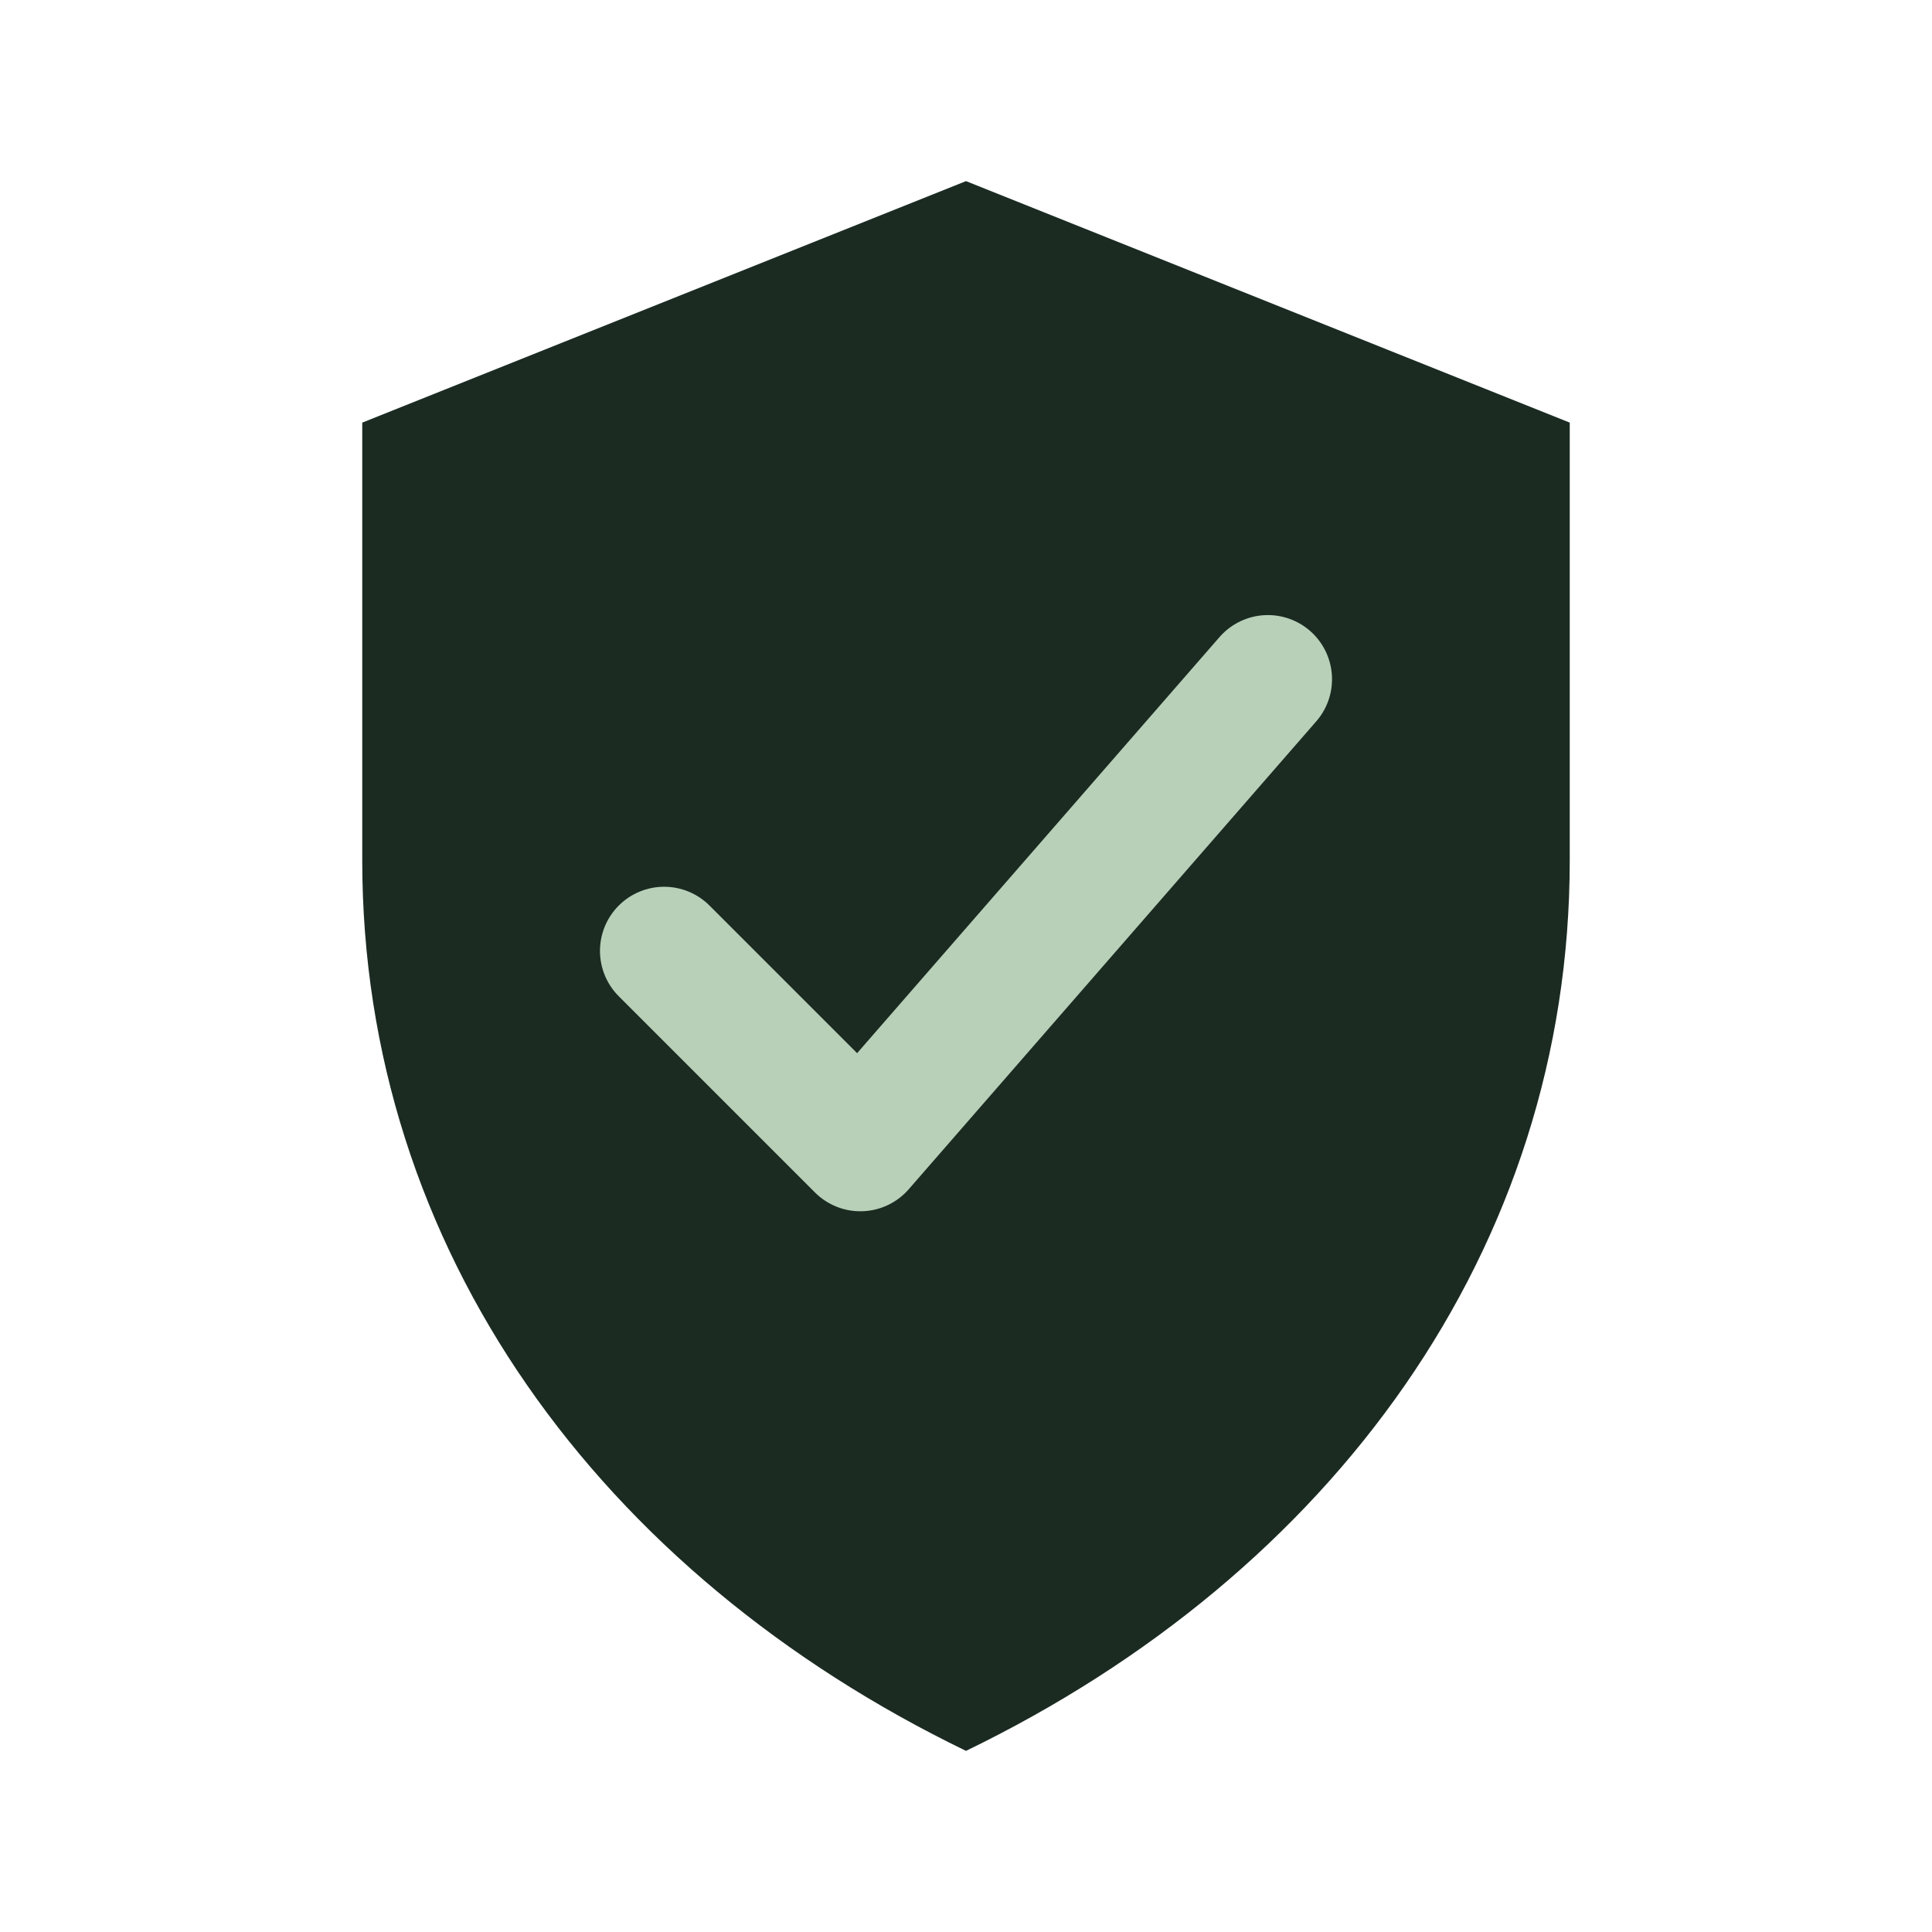
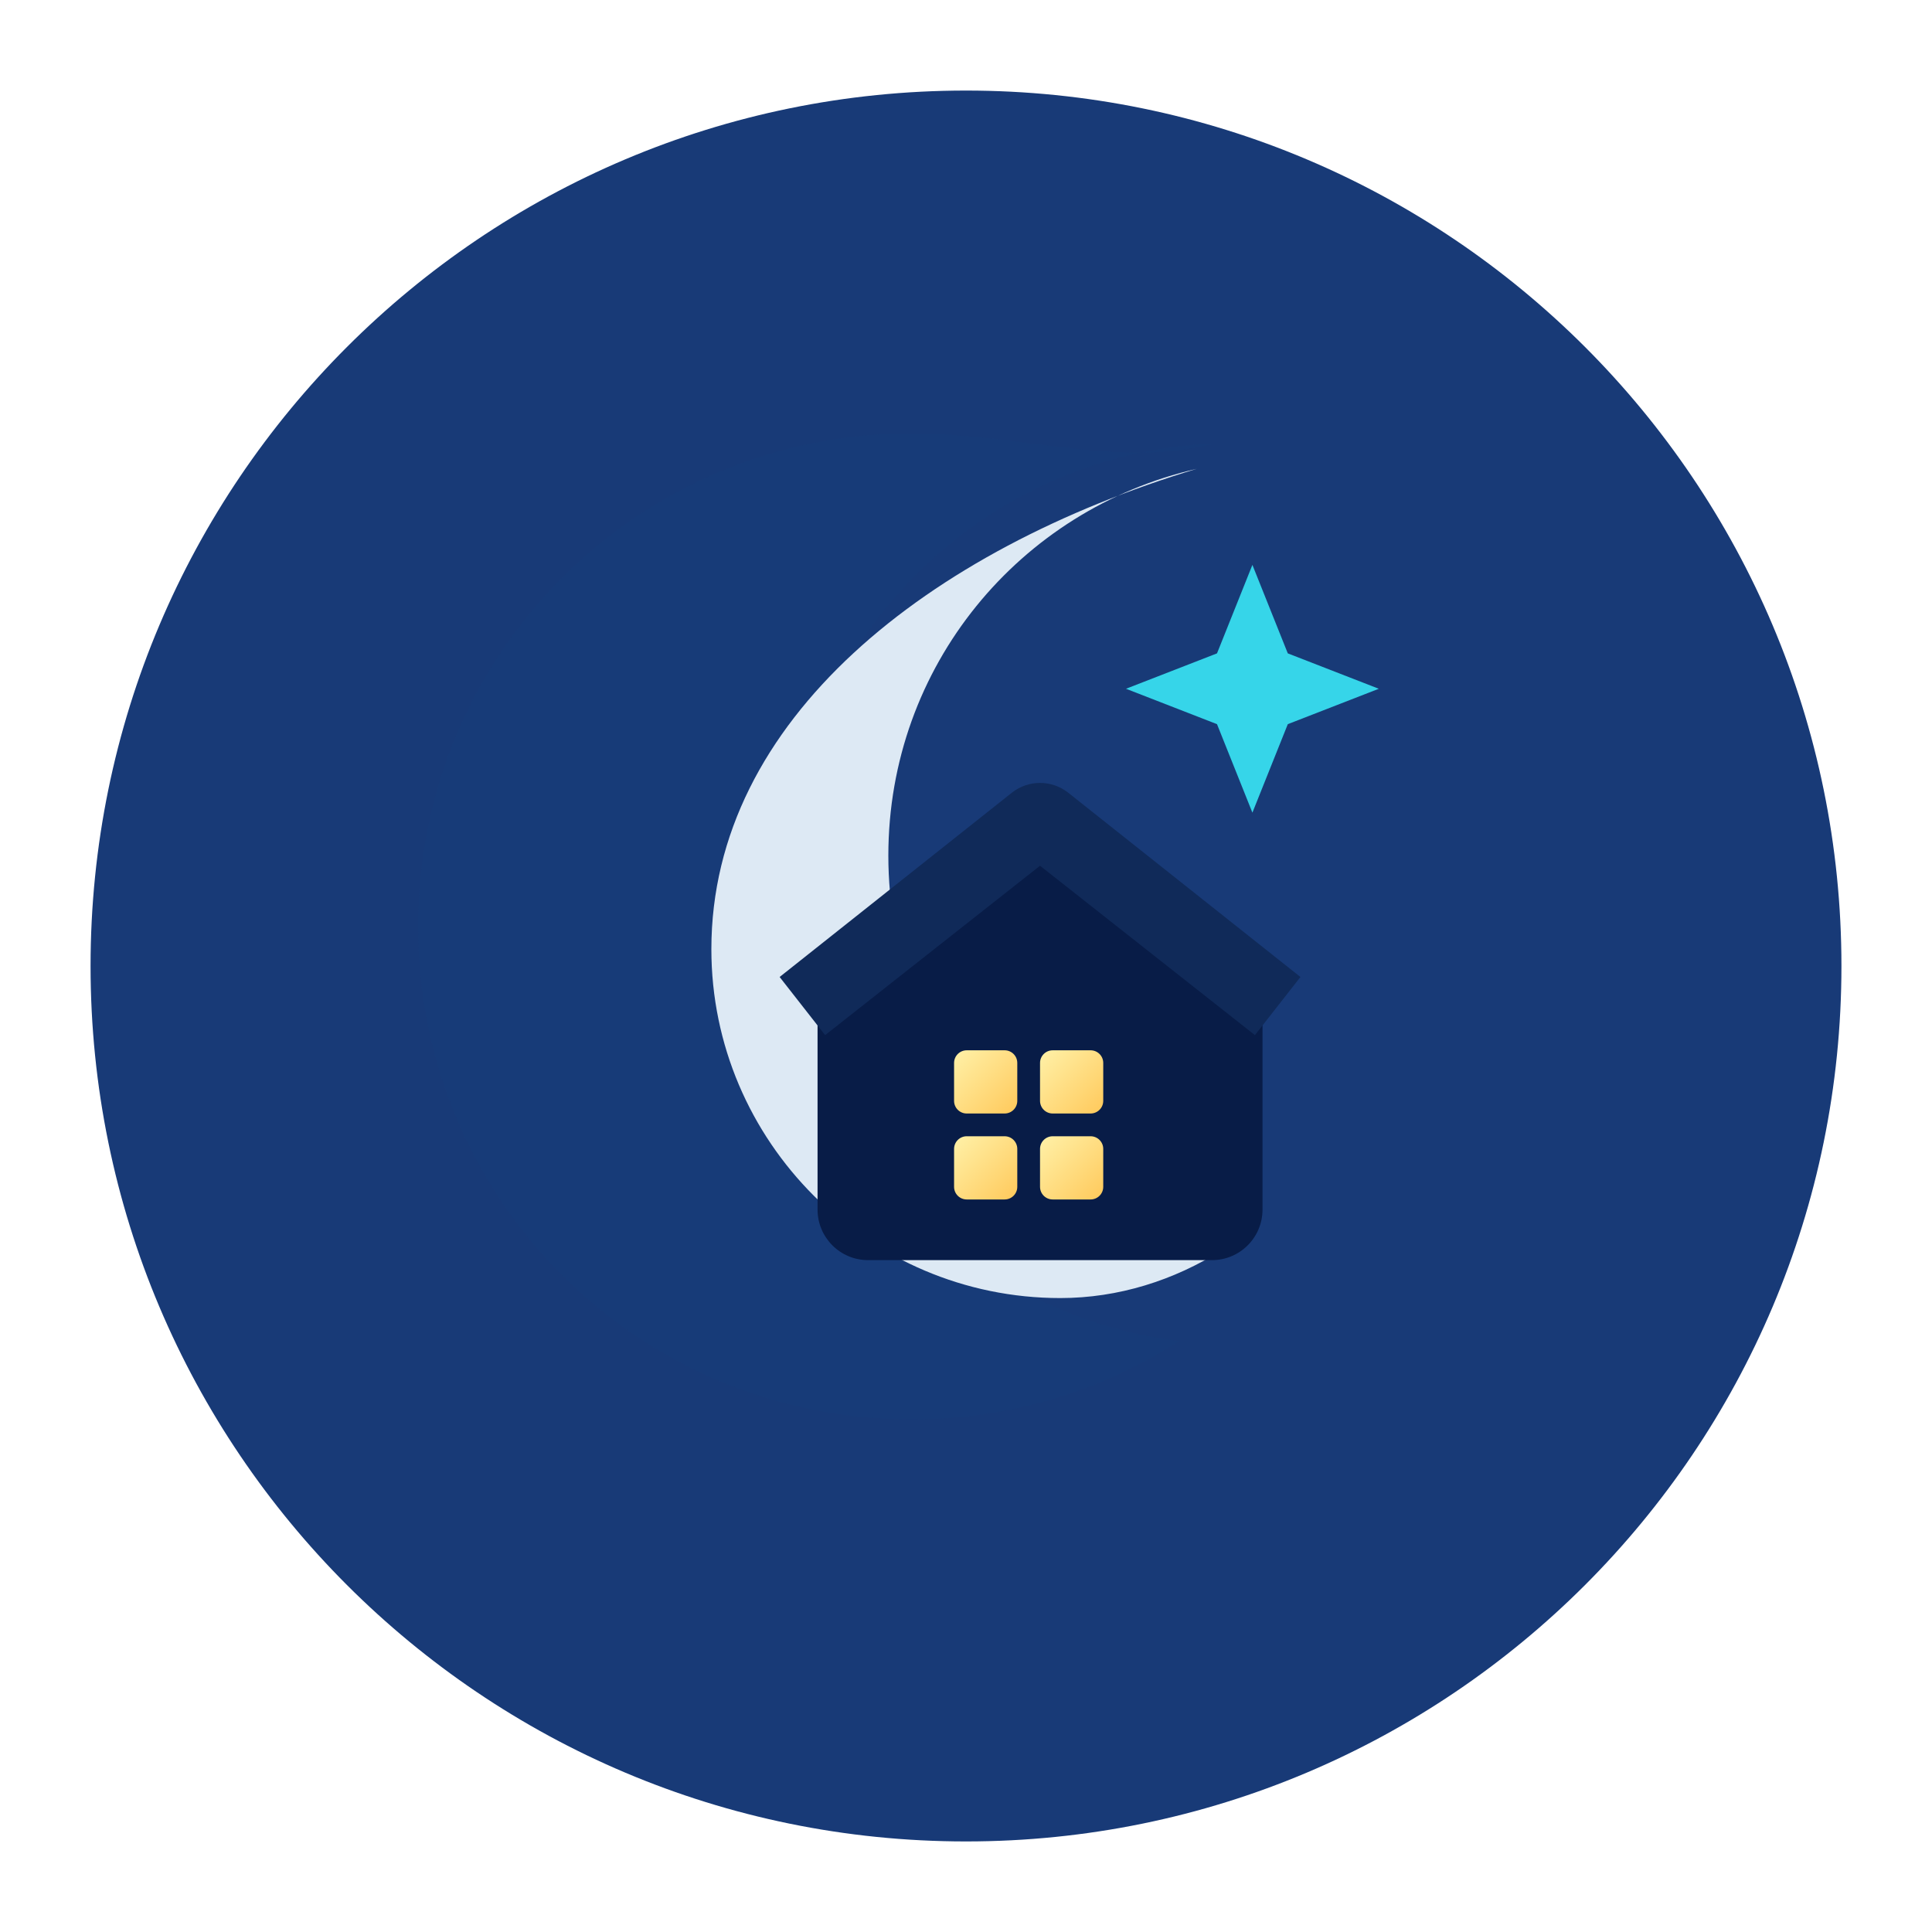
- <svg xmlns="http://www.w3.org/2000/svg" viewBox="0 0 512 512" role="img" aria-label="NightSafe">
-   <path fill="#1B2B22" d="M256 48 416 112v116c0 103-63 189-160 236-97-47-160-133-160-236V112L256 48Z" />
-   <path fill="none" stroke="#B8D0B8" stroke-linecap="round" stroke-linejoin="round" stroke-width="34" d="m176 252 52 52 108-124" />
+ <svg xmlns="http://www.w3.org/2000/svg" viewBox="0 0 512 512">
+   <defs>
+     <linearGradient id="bg" x1="60" y1="50" x2="450" y2="455">
+       <stop stop-color="#183a77" />
+       <stop offset="1" stop-color="#07183d" />
+     </linearGradient>
+     <linearGradient id="moon" x1="120" y1="90" x2="370" y2="390">
+       <stop stop-color="#173b78" />
+       <stop offset=".58" stop-color="#071d49" />
+       <stop offset="1" stop-color="#0d7695" />
+     </linearGradient>
+     <linearGradient id="inner" x1="180" y1="90" x2="320" y2="330">
+       <stop stop-color="#eef7ff" />
+       <stop offset="1" stop-color="#9db9d5" />
+     </linearGradient>
+     <linearGradient id="star" x1="342" y1="116" x2="390" y2="174">
+       <stop stop-color="#36d5e9" />
+       <stop offset="1" stop-color="#1399b9" />
+     </linearGradient>
+     <linearGradient id="window" x1="0" y1="0" x2="1" y2="1">
+       <stop stop-color="#fff1a8" />
+       <stop offset="1" stop-color="#ffc95b" />
+     </linearGradient>
+   </defs>
+   <circle cx="256" cy="256" r="232" fill="url(#bg)" />
+   <g transform="translate(84 76) scale(.67)">
+     <path fill="url(#moon)" d="M355 62c-95 4-170 82-170 178 0 91 68 166 156 177-31 20-67 31-106 31-108 0-195-87-195-195S127 58 235 58c43 0 83 14 120 4Z" />
+     <path fill="url(#inner)" d="M348 72c-70 16-122 78-122 153 0 78 57 143 132 156-19 12-41 19-64 19-76 0-138-62-138-138 0-91 86-158 192-190Z" opacity=".92" />
+     <path fill="#081c47" d="M198 266 275 205a18 18 0 0 1 22 0l77 61v99a20 20 0 0 1-20 20H218a20 20 0 0 1-20-20Z" />
+     <path fill="#102a59" d="m183 273 92-73a18 18 0 0 1 22 0l92 73-18 23-85-67-85 67Z" />
+     <g fill="url(#window)">
+       <rect x="252" y="302" width="25" height="25" rx="5" />
+       <rect x="286" y="302" width="25" height="25" rx="5" />
+       <rect x="252" y="336" width="25" height="25" rx="5" />
+       <rect x="286" y="336" width="25" height="25" rx="5" />
+     </g>
+     <path fill="url(#star)" d="m370 110 14 35 36 14-36 14-14 35-14-35-36-14 36-14Z" />
+   </g>
</svg>
